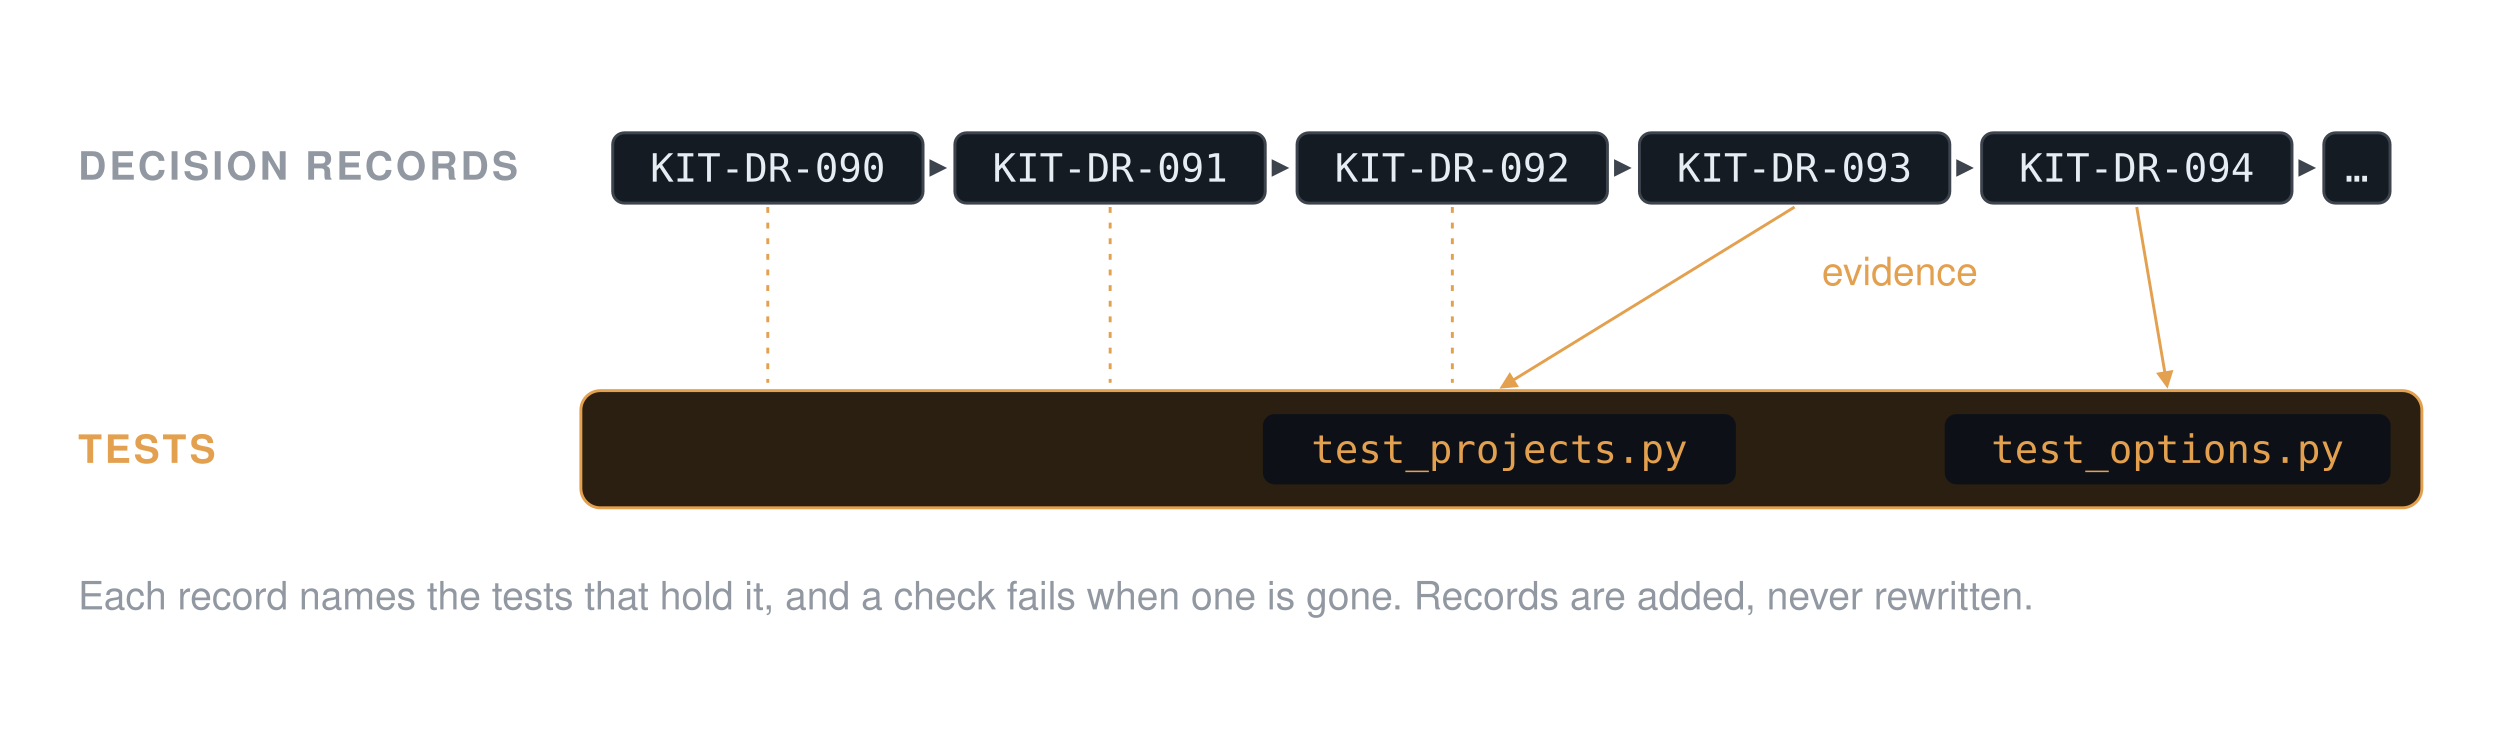
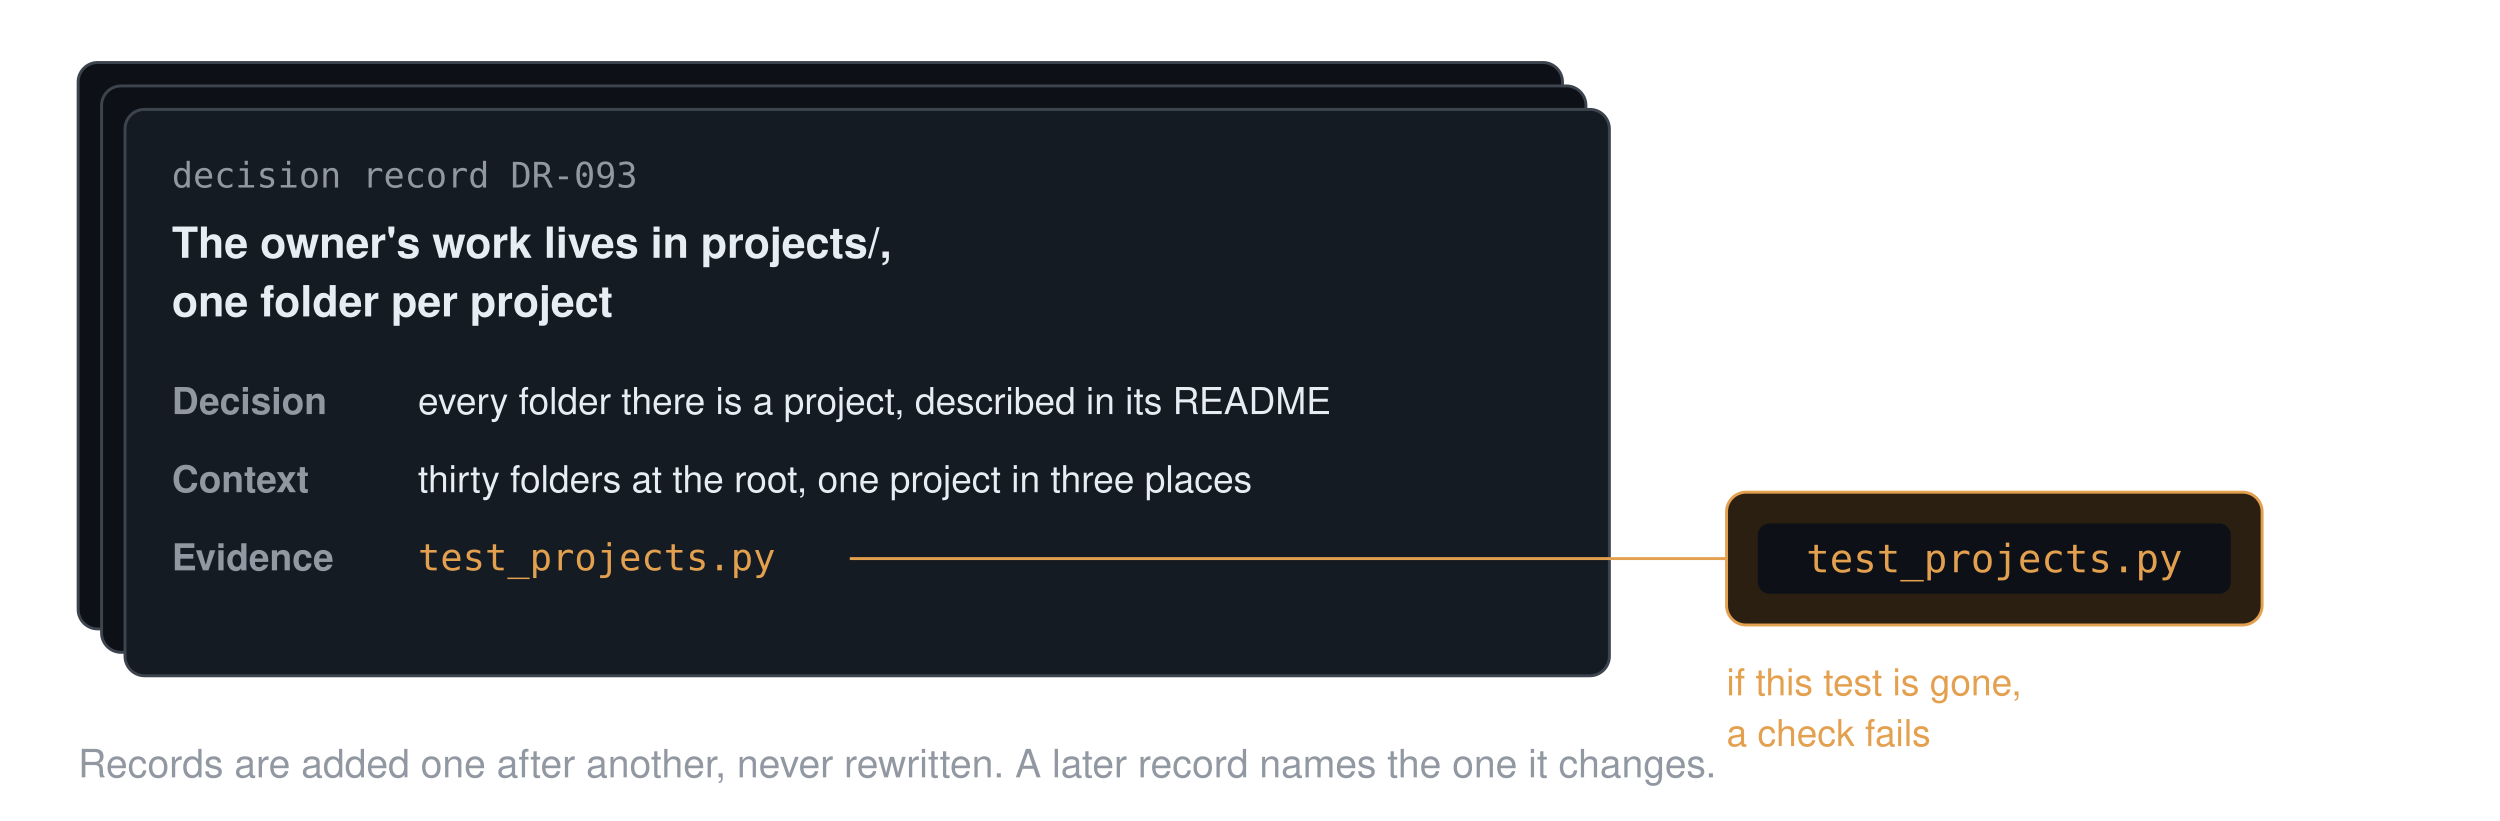
- <svg xmlns="http://www.w3.org/2000/svg" viewBox="0 0 1280 380" width="1280" height="380" role="img" aria-labelledby="t d">
-   <text x="40" y="92" font-size="20" font-family="ui-sans-serif, -apple-system, 'Segoe UI', Helvetica, Arial, sans-serif" fill="#9198a1" font-weight="600" letter-spacing="1.6">DECISION RECORDS</text>
-   <rect x="313.7" y="68" width="158.9" height="36" rx="6" fill="#151b23" stroke="#3d444d" stroke-width="1.5" />
-   <text x="393.1" y="93" font-size="20" font-family="ui-monospace, SFMono-Regular, Menlo, Consolas, monospace" fill="#e6edf3" text-anchor="middle">KIT-DR-090</text>
-   <rect x="488.9" y="68" width="158.9" height="36" rx="6" fill="#151b23" stroke="#3d444d" stroke-width="1.5" />
-   <text x="568.4" y="93" font-size="20" font-family="ui-monospace, SFMono-Regular, Menlo, Consolas, monospace" fill="#e6edf3" text-anchor="middle">KIT-DR-091</text>
-   <line x1="476.6" y1="86" x2="477.7" y2="86" stroke="#3d444d" stroke-width="1.5" />
-   <path d="M484.9 86L475.9 90.5L475.9 81.5Z" fill="#3d444d" />
-   <rect x="664.1" y="68" width="158.9" height="36" rx="6" fill="#151b23" stroke="#3d444d" stroke-width="1.5" />
-   <text x="743.6" y="93" font-size="20" font-family="ui-monospace, SFMono-Regular, Menlo, Consolas, monospace" fill="#e6edf3" text-anchor="middle">KIT-DR-092</text>
-   <line x1="651.8" y1="86" x2="652.9" y2="86" stroke="#3d444d" stroke-width="1.5" />
-   <path d="M660.1 86L651.1 90.5L651.1 81.5Z" fill="#3d444d" />
-   <rect x="839.4" y="68" width="158.9" height="36" rx="6" fill="#151b23" stroke="#3d444d" stroke-width="1.5" />
-   <text x="918.8" y="93" font-size="20" font-family="ui-monospace, SFMono-Regular, Menlo, Consolas, monospace" fill="#e6edf3" text-anchor="middle">KIT-DR-093</text>
-   <line x1="827" y1="86" x2="828.2" y2="86" stroke="#3d444d" stroke-width="1.5" />
-   <path d="M835.4 86L826.4 90.5L826.4 81.5Z" fill="#3d444d" />
-   <rect x="1014.6" y="68" width="158.9" height="36" rx="6" fill="#151b23" stroke="#3d444d" stroke-width="1.5" />
-   <text x="1094" y="93" font-size="20" font-family="ui-monospace, SFMono-Regular, Menlo, Consolas, monospace" fill="#e6edf3" text-anchor="middle">KIT-DR-094</text>
-   <line x1="1002.2" y1="86" x2="1003.4" y2="86" stroke="#3d444d" stroke-width="1.5" />
-   <path d="M1010.6 86L1001.6 90.5L1001.6 81.5Z" fill="#3d444d" />
-   <rect x="1189.8" y="68" width="33.9" height="36" rx="6" fill="#151b23" stroke="#3d444d" stroke-width="1.5" />
-   <text x="1206.7" y="93" font-size="20" font-family="ui-monospace, SFMono-Regular, Menlo, Consolas, monospace" fill="#e6edf3" text-anchor="middle">…</text>
-   <line x1="1177.4" y1="86" x2="1178.6" y2="86" stroke="#3d444d" stroke-width="1.5" />
-   <path d="M1185.8 86L1176.8 90.5L1176.8 81.5Z" fill="#3d444d" />
-   <text x="40" y="237" font-size="20" font-family="ui-sans-serif, -apple-system, 'Segoe UI', Helvetica, Arial, sans-serif" fill="#e3a04f" font-weight="600" letter-spacing="1.6">TESTS</text>
-   <rect x="297.4" y="200" width="942.6" height="60" rx="10" fill="#2a1f10" stroke="#e3a04f" stroke-width="1.5" />
-   <line x1="393.1" y1="106" x2="393.1" y2="196" stroke="#e3a04f" stroke-width="1.5" stroke-dasharray="3 5" />
-   <line x1="568.4" y1="106" x2="568.4" y2="196" stroke="#e3a04f" stroke-width="1.5" stroke-dasharray="3 5" />
-   <line x1="743.6" y1="106" x2="743.6" y2="196" stroke="#e3a04f" stroke-width="1.5" stroke-dasharray="3 5" />
-   <rect x="646.6" y="212" width="242.2" height="36" rx="6" fill="#0d1117" />
-   <text x="767.7" y="237" font-size="20" font-family="ui-monospace, SFMono-Regular, Menlo, Consolas, monospace" fill="#e3a04f" text-anchor="middle">test_projects.py</text>
-   <line x1="918.8" y1="106" x2="773.8" y2="195.2" stroke="#e3a04f" stroke-width="1.5" />
-   <path d="M767.7 199L773 190.5L777.7 198.1Z" fill="#e3a04f" />
-   <rect x="995.7" y="212" width="228.3" height="36" rx="6" fill="#0d1117" />
-   <text x="1109.8" y="237" font-size="20" font-family="ui-monospace, SFMono-Regular, Menlo, Consolas, monospace" fill="#e3a04f" text-anchor="middle">test_options.py</text>
-   <line x1="1094" y1="106" x2="1108.6" y2="191.9" stroke="#e3a04f" stroke-width="1.5" />
-   <path d="M1109.8 199L1103.9 190.9L1112.8 189.4Z" fill="#e3a04f" />
-   <text x="932.8" y="146" font-size="20" font-family="ui-sans-serif, -apple-system, 'Segoe UI', Helvetica, Arial, sans-serif" fill="#e3a04f">evidence</text>
-   <text x="40" y="312" font-size="20" font-family="ui-sans-serif, -apple-system, 'Segoe UI', Helvetica, Arial, sans-serif" fill="#9198a1">Each record names the tests that hold it, and a check fails when one is gone. Records are added, never rewritten.</text>
+ <svg xmlns="http://www.w3.org/2000/svg" viewBox="0 0 1280 420" width="1280" height="420" role="img" aria-labelledby="t d">
+   <rect x="40" y="32" width="760" height="290" rx="10" fill="#0d1117" stroke="#3d444d" stroke-width="1.5" />
+   <rect x="52" y="44" width="760" height="290" rx="10" fill="#0d1117" stroke="#3d444d" stroke-width="1.5" />
+   <rect x="64" y="56" width="760" height="290" rx="10" fill="#151b23" stroke="#3d444d" stroke-width="1.5" />
+   <text x="88" y="96" font-size="18" font-family="ui-monospace, SFMono-Regular, Menlo, Consolas, monospace" fill="#9198a1">decision record DR-093</text>
+   <text x="88" y="132" font-size="22" font-family="ui-sans-serif, -apple-system, 'Segoe UI', Helvetica, Arial, sans-serif" fill="#e6edf3" font-weight="700">The owner's work lives in projects/,</text>
+   <text x="88" y="162" font-size="22" font-family="ui-sans-serif, -apple-system, 'Segoe UI', Helvetica, Arial, sans-serif" fill="#e6edf3" font-weight="700">one folder per project</text>
+   <text x="88" y="212" font-size="19" font-family="ui-sans-serif, -apple-system, 'Segoe UI', Helvetica, Arial, sans-serif" fill="#9198a1" font-weight="600">Decision</text>
+   <text x="214" y="212" font-size="19" font-family="ui-sans-serif, -apple-system, 'Segoe UI', Helvetica, Arial, sans-serif" fill="#e6edf3">every folder there is a project, described in its README</text>
+   <text x="88" y="252" font-size="19" font-family="ui-sans-serif, -apple-system, 'Segoe UI', Helvetica, Arial, sans-serif" fill="#9198a1" font-weight="600">Context</text>
+   <text x="214" y="252" font-size="19" font-family="ui-sans-serif, -apple-system, 'Segoe UI', Helvetica, Arial, sans-serif" fill="#e6edf3">thirty folders at the root, one project in three places</text>
+   <text x="88" y="292" font-size="19" font-family="ui-sans-serif, -apple-system, 'Segoe UI', Helvetica, Arial, sans-serif" fill="#9198a1" font-weight="600">Evidence</text>
+   <text x="214" y="292" font-size="19" font-family="ui-monospace, SFMono-Regular, Menlo, Consolas, monospace" fill="#e3a04f">test_projects.py</text>
+   <line x1="435.1" y1="286" x2="886.8" y2="286" stroke="#e3a04f" stroke-width="1.5" />
+   <path d="M894 286L885 290.5L885 281.5Z" fill="#e3a04f" />
+   <rect x="900" y="268" width="242.2" height="36" rx="6" fill="#0d1117" />
+   <text x="1021.1" y="293" font-size="20" font-family="ui-monospace, SFMono-Regular, Menlo, Consolas, monospace" fill="#e3a04f" text-anchor="middle">test_projects.py</text>
+   <rect x="884" y="252" width="274.2" height="68" rx="10" fill="#2a1f10" stroke="#e3a04f" stroke-width="1.5" />
+   <rect x="900" y="268" width="242.2" height="36" rx="6" fill="#0d1117" />
+   <text x="1021.1" y="293" font-size="20" font-family="ui-monospace, SFMono-Regular, Menlo, Consolas, monospace" fill="#e3a04f" text-anchor="middle">test_projects.py</text>
+   <text x="884" y="356" font-size="19" font-family="ui-sans-serif, -apple-system, 'Segoe UI', Helvetica, Arial, sans-serif" fill="#e3a04f">if this test is gone,</text>
+   <text x="884" y="382" font-size="19" font-family="ui-sans-serif, -apple-system, 'Segoe UI', Helvetica, Arial, sans-serif" fill="#e3a04f">a check fails</text>
+   <text x="40" y="398" font-size="20" font-family="ui-sans-serif, -apple-system, 'Segoe UI', Helvetica, Arial, sans-serif" fill="#9198a1">Records are added one after another, never rewritten. A later record names the one it changes.</text>
</svg>
